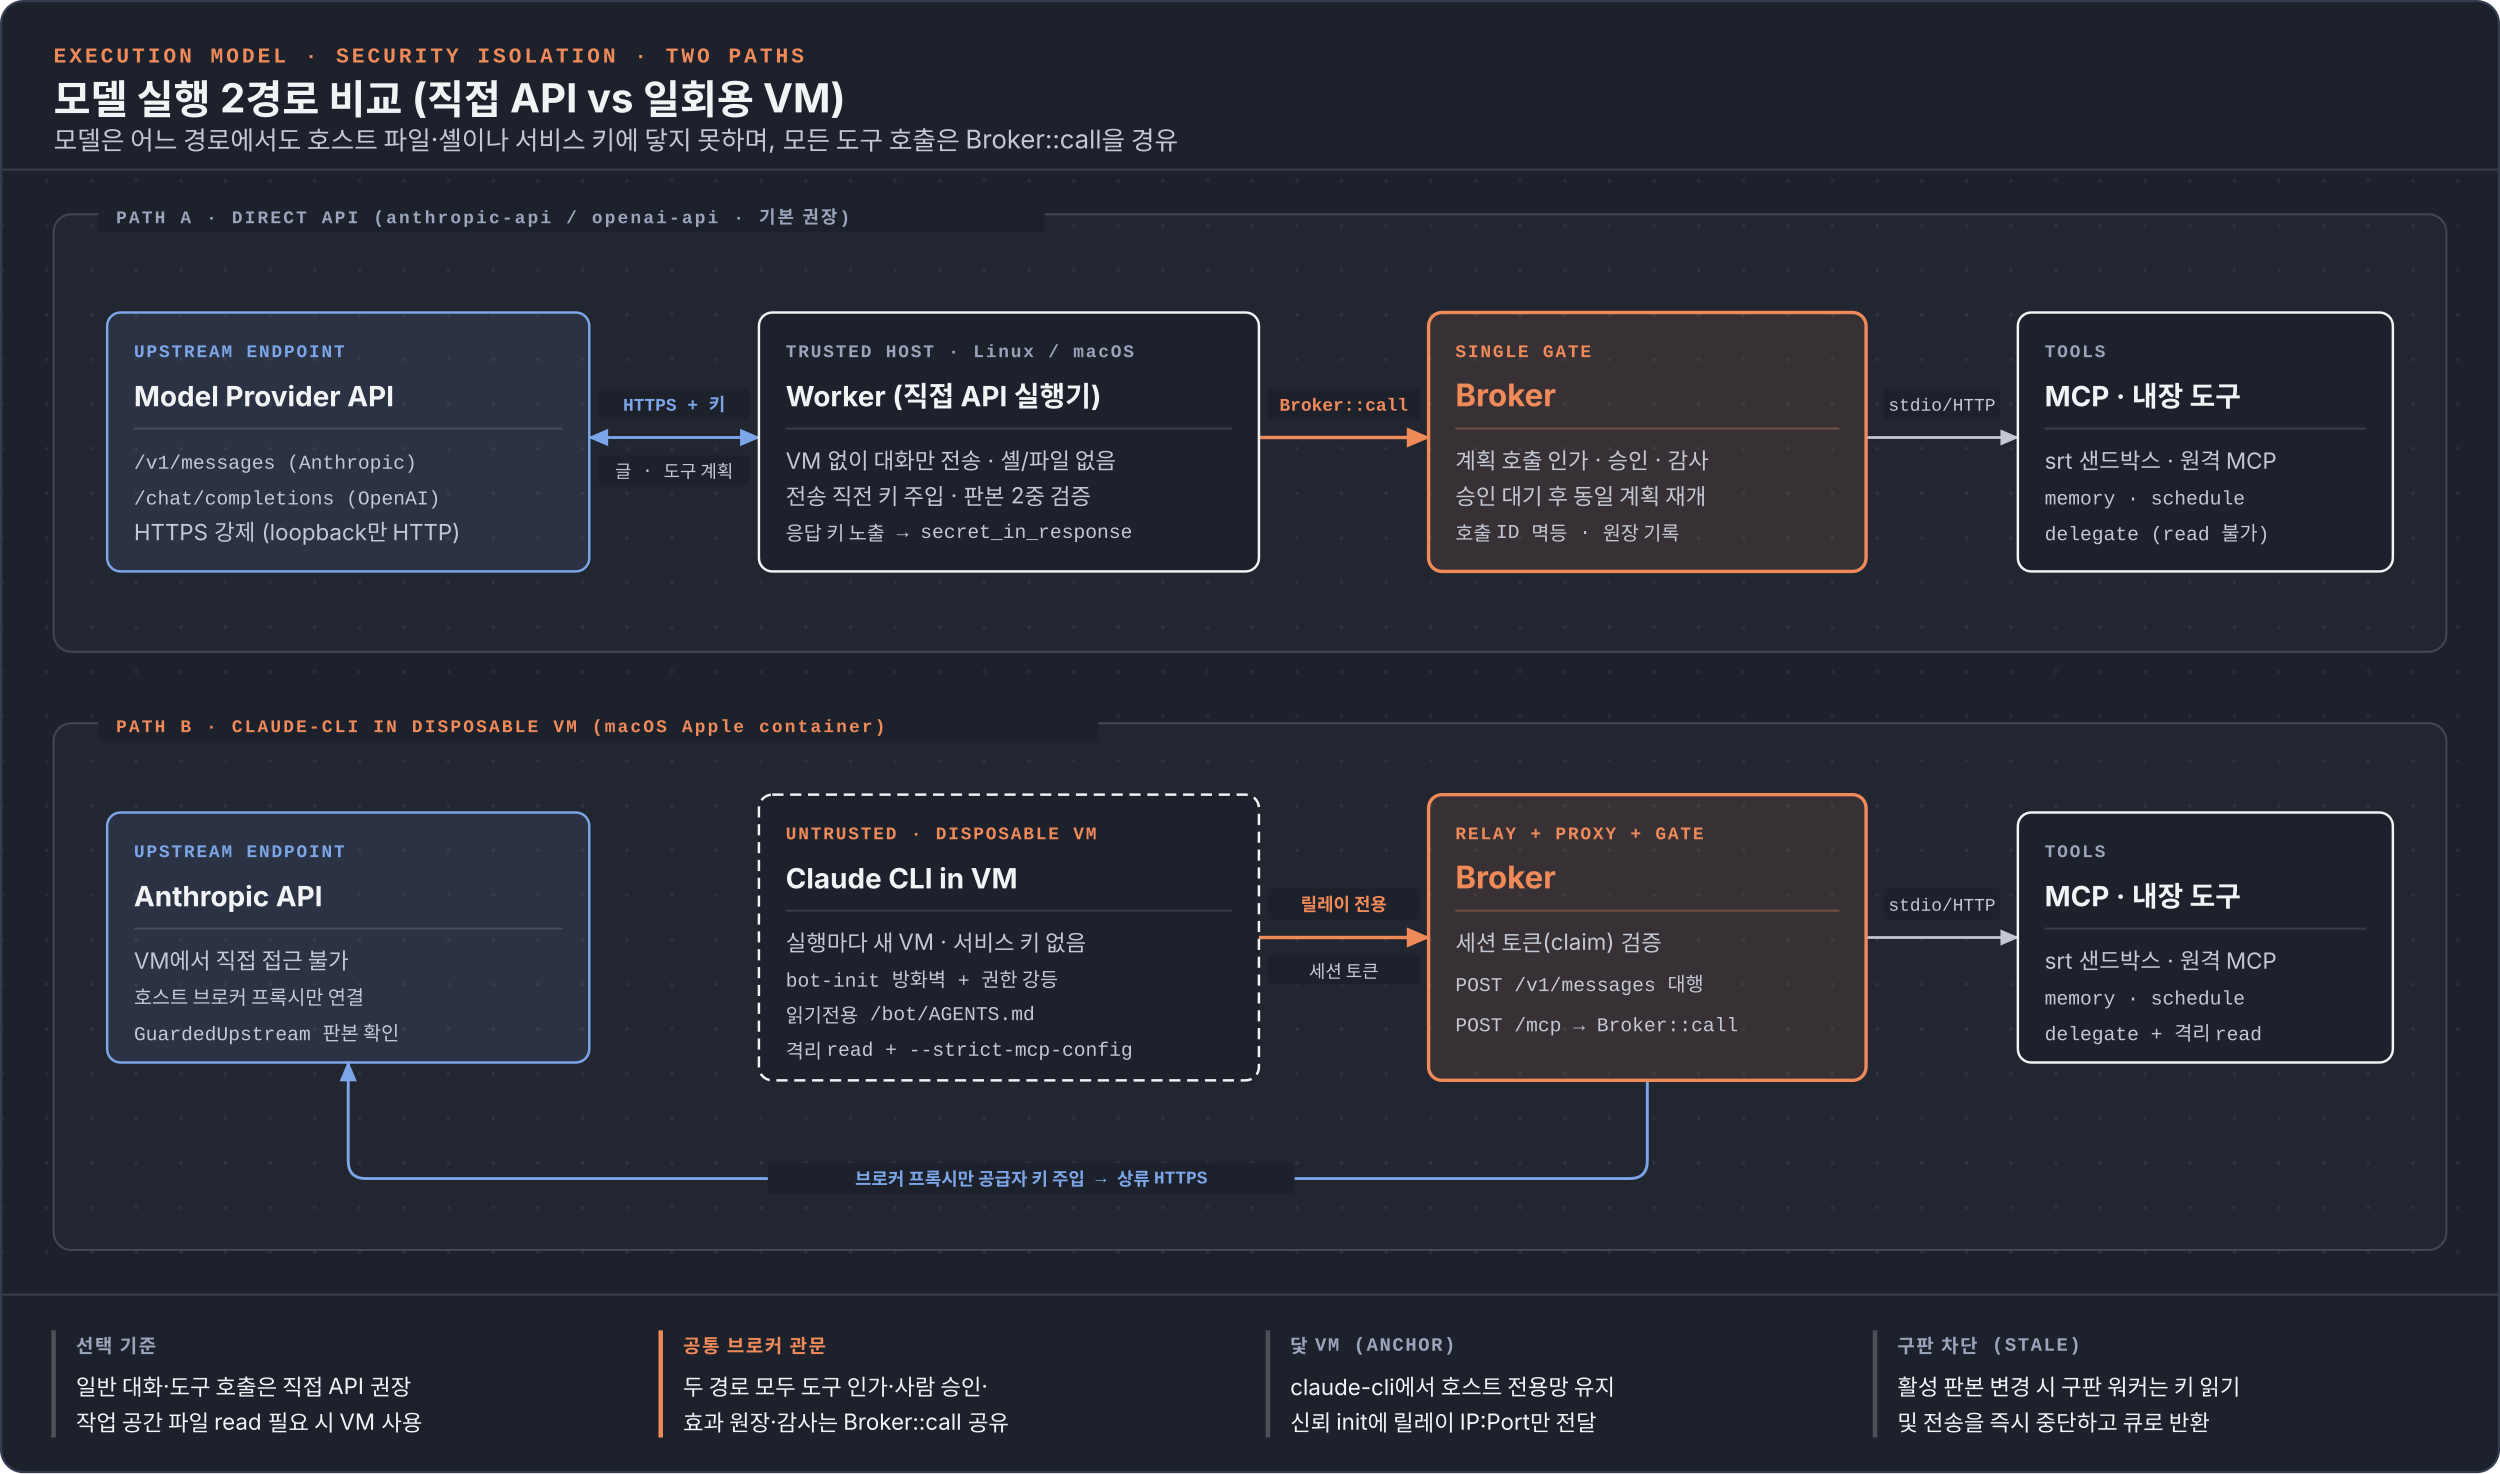
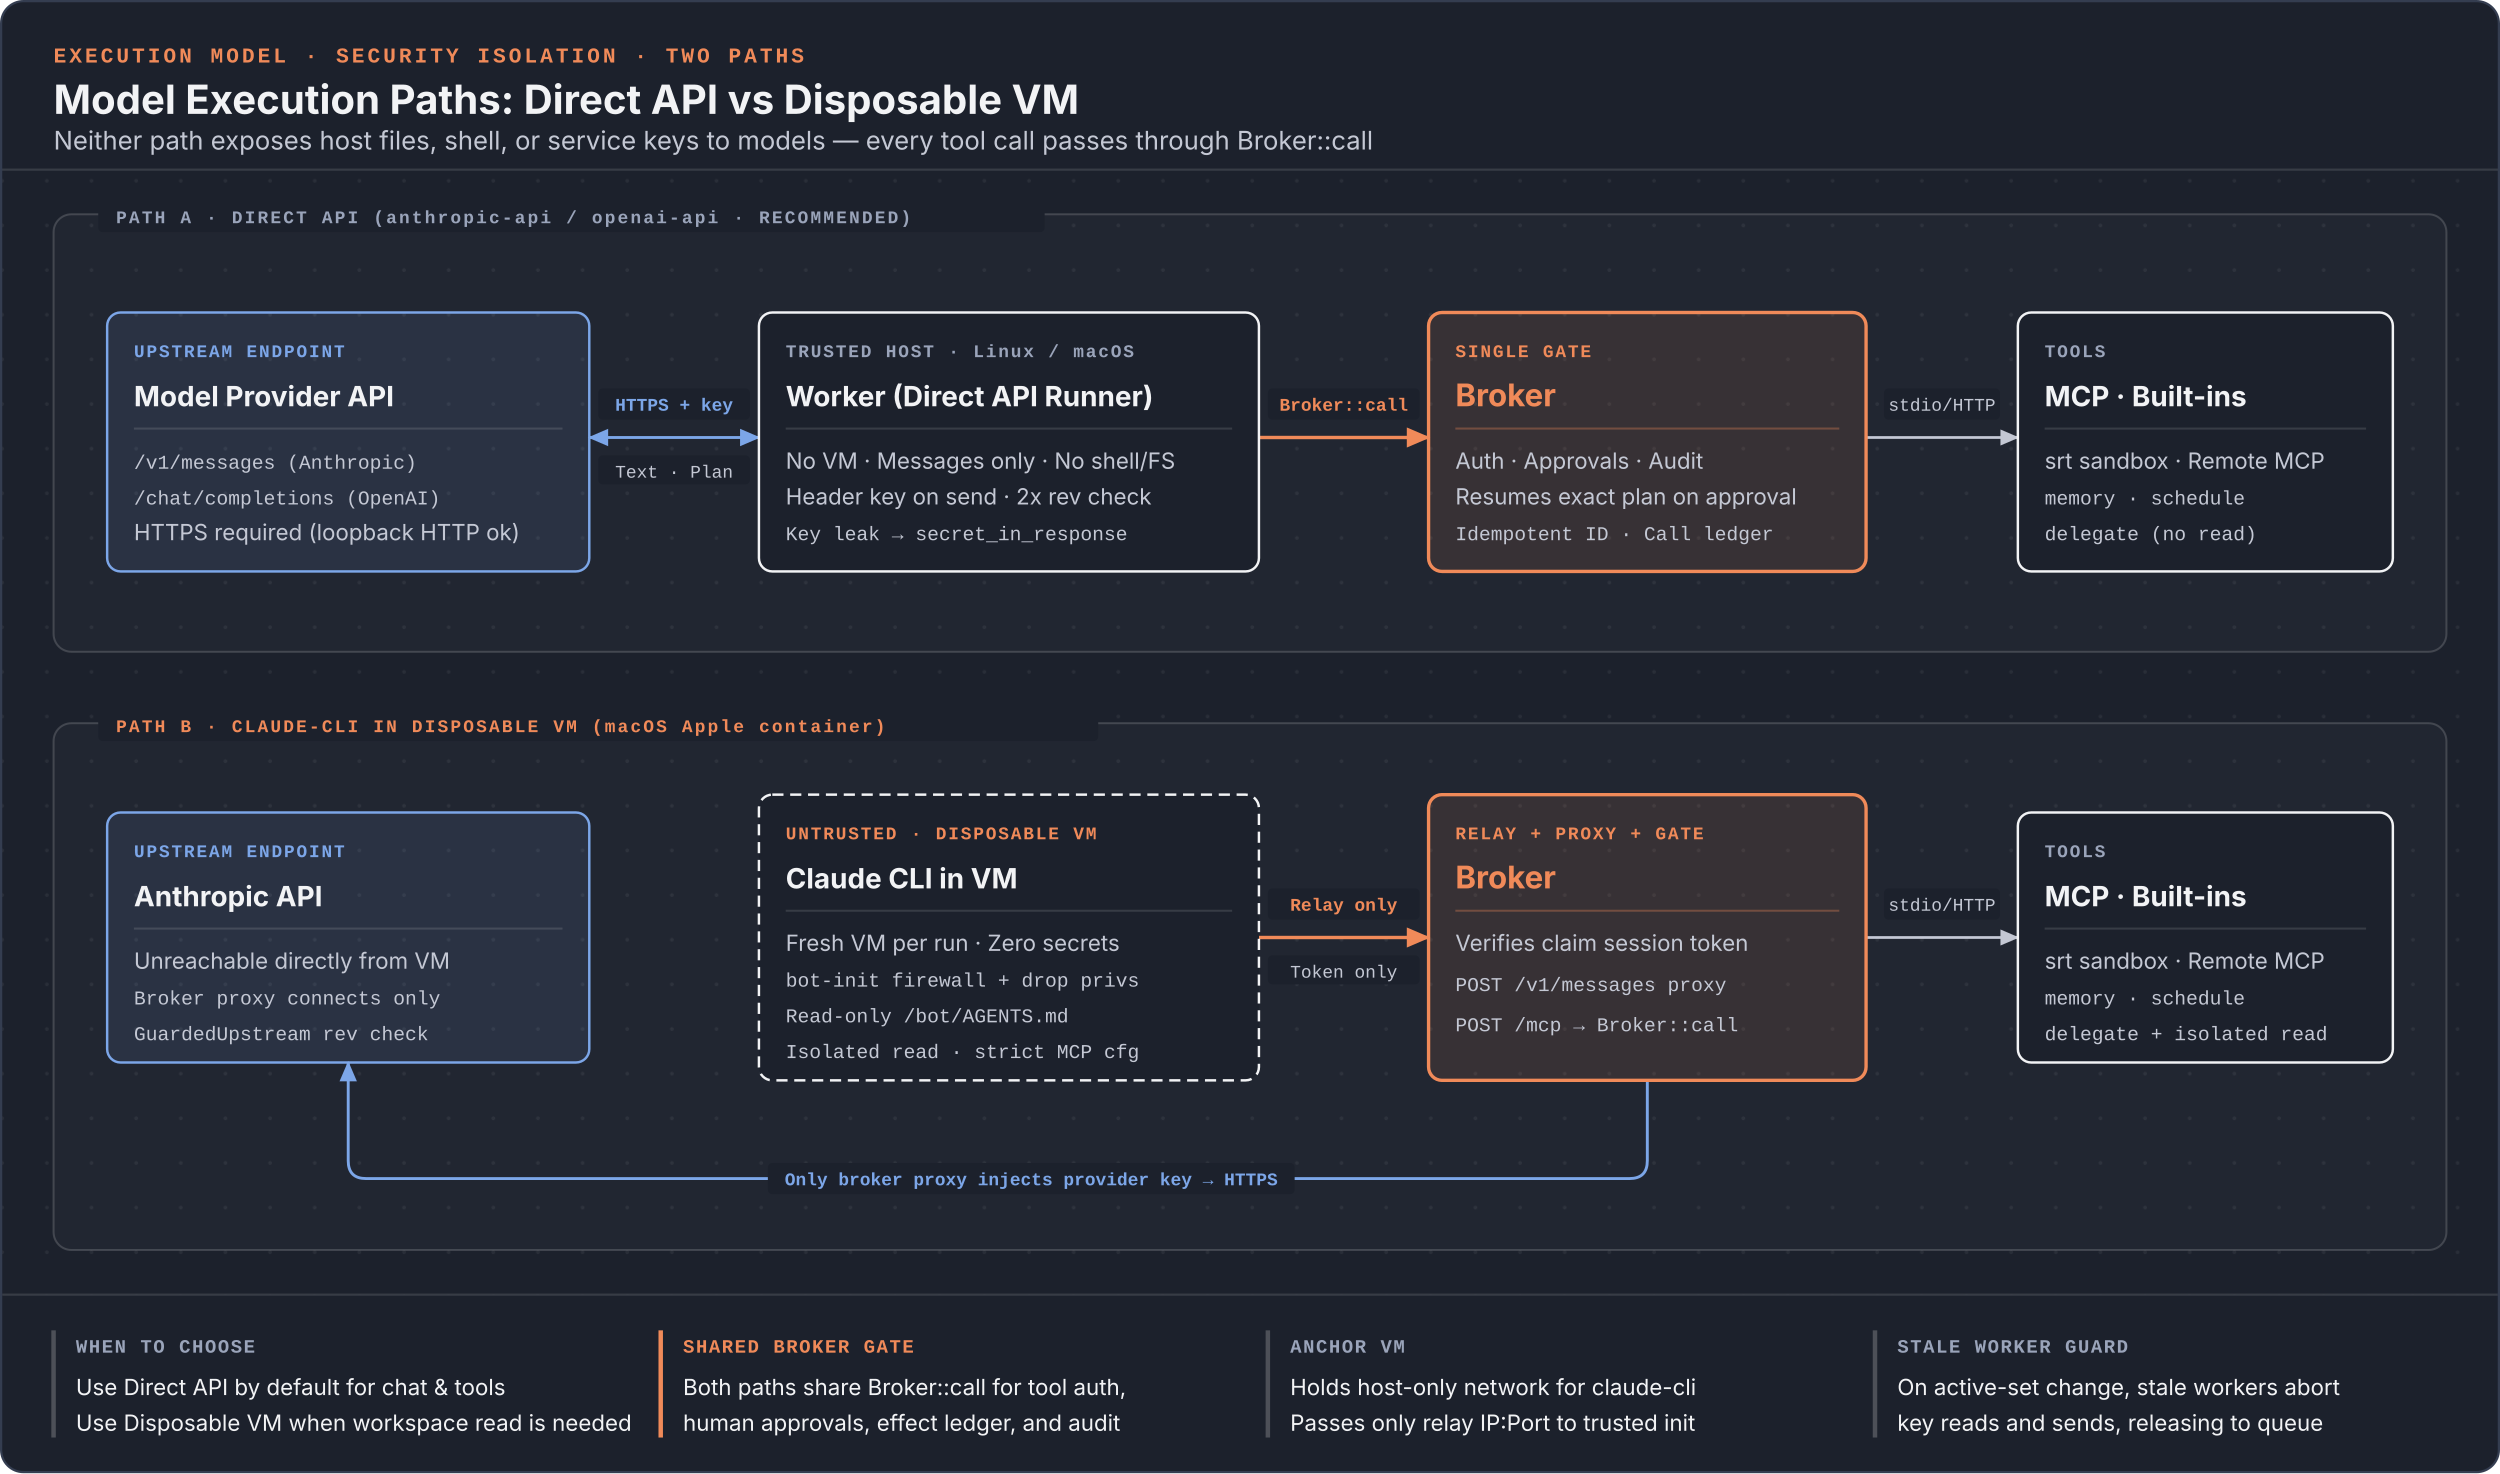
<svg xmlns="http://www.w3.org/2000/svg" viewBox="0 0 1120 660" width="1120" height="660" role="img" aria-labelledby="t-pt-d d-pt-d">
  <style>
    .bg { fill: #1c212c; }
    .frame { fill: #1c212c; stroke: #343d50; stroke-width: 1; }
    .hdr-bg { fill: #1c212c; }
    .ftr-bg { fill: #1c212c; }
    .hdr-rule { stroke: rgba(245,245,245,0.13); stroke-width: 1; }
    .dot { fill: rgba(245,245,245,0.10); }
    .zone { fill: rgba(245,245,245,0.025); stroke: rgba(245,245,245,0.17); stroke-width: 0.9; }
    .zone-dash { fill: rgba(245,245,245,0.025); stroke: #c4c8d4; stroke-width: 0.9; stroke-dasharray: 5,3; }
    .node { fill: #1c212c; stroke: #f2f3f5; stroke-width: 1.1; }
    .node-soft { fill: #1c212c; stroke: #c4c8d4; stroke-width: 1; }
    .node-dash { fill: #1c212c; stroke: #f2f3f5; stroke-width: 1.1; stroke-dasharray: 5,3; }
    .node-focal { fill: rgba(240,138,89,0.11); stroke: #f08a59; stroke-width: 1.5; }
    .node-link { fill: rgba(124,166,232,0.10); stroke: #7ca6e8; stroke-width: 1.1; }
    .div { stroke: rgba(245,245,245,0.13); stroke-width: 0.9; }
    .div-acc { stroke: rgba(240,138,89,0.32); stroke-width: 0.9; }
    .lbl-bg { fill: #1c212c; }
    .h-eye { font-family: ui-monospace, SFMono-Regular, Menlo, Monaco, Consolas, 'Liberation Mono', monospace; font-size: 9.5px; font-weight: 600; letter-spacing: 0.14em; fill: #f08a59; }
    .h-title { font-family: -apple-system, BlinkMacSystemFont, 'Apple SD Gothic Neo', 'Malgun Gothic', 'Noto Sans KR', 'Segoe UI', sans-serif; font-size: 18px; font-weight: 700; fill: #f2f3f5; }
    .h-sub { font-family: -apple-system, BlinkMacSystemFont, 'Apple SD Gothic Neo', 'Malgun Gothic', 'Noto Sans KR', 'Segoe UI', sans-serif; font-size: 11.5px; fill: #c4c8d4; }
    .eye { font-family: ui-monospace, SFMono-Regular, Menlo, Monaco, Consolas, 'Liberation Mono', monospace; font-size: 8px; font-weight: 600; letter-spacing: 0.10em; fill: #9aa4ba; }
    .eye-acc { font-family: ui-monospace, SFMono-Regular, Menlo, Monaco, Consolas, 'Liberation Mono', monospace; font-size: 8px; font-weight: 600; letter-spacing: 0.10em; fill: #f08a59; }
    .eye-lnk { font-family: ui-monospace, SFMono-Regular, Menlo, Monaco, Consolas, 'Liberation Mono', monospace; font-size: 8px; font-weight: 600; letter-spacing: 0.10em; fill: #7ca6e8; }
    .ttl { font-family: -apple-system, BlinkMacSystemFont, 'Apple SD Gothic Neo', 'Malgun Gothic', 'Noto Sans KR', 'Segoe UI', sans-serif; font-size: 13.5px; font-weight: 700; fill: #f2f3f5; }
    .ttl-sm { font-family: -apple-system, BlinkMacSystemFont, 'Apple SD Gothic Neo', 'Malgun Gothic', 'Noto Sans KR', 'Segoe UI', sans-serif; font-size: 12.5px; font-weight: 700; fill: #f2f3f5; }
    .ttl-acc { font-family: -apple-system, BlinkMacSystemFont, 'Apple SD Gothic Neo', 'Malgun Gothic', 'Noto Sans KR', 'Segoe UI', sans-serif; font-size: 14px; font-weight: 700; fill: #f08a59; }
    .sub { font-family: -apple-system, BlinkMacSystemFont, 'Apple SD Gothic Neo', 'Malgun Gothic', 'Noto Sans KR', 'Segoe UI', sans-serif; font-size: 10px; fill: #c4c8d4; }
    .mono { font-family: ui-monospace, SFMono-Regular, Menlo, Monaco, Consolas, 'Liberation Mono', monospace; font-size: 8.8px; fill: #c4c8d4; }
    .mono-ink { font-family: ui-monospace, SFMono-Regular, Menlo, Monaco, Consolas, 'Liberation Mono', monospace; font-size: 9.2px; font-weight: 500; fill: #f2f3f5; }
    .zlbl { font-family: ui-monospace, SFMono-Regular, Menlo, Monaco, Consolas, 'Liberation Mono', monospace; font-size: 8px; font-weight: 600; letter-spacing: 0.12em; fill: #9aa4ba; }
    .zlbl-acc { font-family: ui-monospace, SFMono-Regular, Menlo, Monaco, Consolas, 'Liberation Mono', monospace; font-size: 8px; font-weight: 600; letter-spacing: 0.12em; fill: #f08a59; }
    .edge { fill: none; stroke: #c4c8d4; stroke-width: 1.2; }
    .edge-dash { fill: none; stroke: #c4c8d4; stroke-width: 1; stroke-dasharray: 4,3; }
    .edge-acc { fill: none; stroke: #f08a59; stroke-width: 1.5; }
    .edge-lnk { fill: none; stroke: #7ca6e8; stroke-width: 1.3; }
    .elbl { font-family: ui-monospace, SFMono-Regular, Menlo, Monaco, Consolas, 'Liberation Mono', monospace; font-size: 8px; font-weight: 500; fill: #c4c8d4; }
    .elbl-acc { font-family: ui-monospace, SFMono-Regular, Menlo, Monaco, Consolas, 'Liberation Mono', monospace; font-size: 8px; font-weight: 600; fill: #f08a59; }
    .elbl-lnk { font-family: ui-monospace, SFMono-Regular, Menlo, Monaco, Consolas, 'Liberation Mono', monospace; font-size: 8px; font-weight: 600; fill: #7ca6e8; }
    .ar-m { fill: #c4c8d4; }
    .ar-a { fill: #f08a59; }
    .ar-l { fill: #7ca6e8; }
    .bar { stroke: rgba(191,192,192,0.30); stroke-width: 2; }
    .bar-acc { stroke: #f08a59; stroke-width: 2; }
    .fk { font-family: ui-monospace, SFMono-Regular, Menlo, Monaco, Consolas, 'Liberation Mono', monospace; font-size: 8.5px; font-weight: 600; letter-spacing: 0.08em; fill: #9aa4ba; }
    .fk-acc { font-family: ui-monospace, SFMono-Regular, Menlo, Monaco, Consolas, 'Liberation Mono', monospace; font-size: 8.5px; font-weight: 600; letter-spacing: 0.08em; fill: #f08a59; }
    .fv { font-family: -apple-system, BlinkMacSystemFont, 'Apple SD Gothic Neo', 'Malgun Gothic', 'Noto Sans KR', 'Segoe UI', sans-serif; font-size: 10px; fill: #f2f3f5; }
  </style>
  <defs>
    <clipPath id="clip-pt-d">
      <rect x="0.5" y="0.5" width="1119" height="659" rx="10" />
    </clipPath>
    <pattern id="dots-pt-d" width="20" height="20" patternUnits="userSpaceOnUse">
      <circle cx="1" cy="1" r="0.85" class="dot" />
    </pattern>
    <marker id="ar-m-pt-d" markerWidth="7" markerHeight="6" refX="6.5" refY="3" orient="auto">
      <polygon points="0 0, 7 3, 0 6" class="ar-m" />
    </marker>
    <marker id="ar-mr-pt-d" markerWidth="7" markerHeight="6" refX="0.5" refY="3" orient="auto">
      <polygon points="7 0, 0 3, 7 6" class="ar-m" />
    </marker>
    <marker id="ar-a-pt-d" markerWidth="7" markerHeight="6" refX="6.5" refY="3" orient="auto">
      <polygon points="0 0, 7 3, 0 6" class="ar-a" />
    </marker>
    <marker id="ar-ar-pt-d" markerWidth="7" markerHeight="6" refX="0.5" refY="3" orient="auto">
      <polygon points="7 0, 0 3, 7 6" class="ar-a" />
    </marker>
    <marker id="ar-l-pt-d" markerWidth="7" markerHeight="6" refX="6.5" refY="3" orient="auto">
      <polygon points="0 0, 7 3, 0 6" class="ar-l" />
    </marker>
    <marker id="ar-lr-pt-d" markerWidth="7" markerHeight="6" refX="0.5" refY="3" orient="auto">
      <polygon points="7 0, 0 3, 7 6" class="ar-l" />
    </marker>
  </defs>
  <g clip-path="url(#clip-pt-d)">
    <rect width="1120" height="660" class="bg" />
    <rect x="0" y="76" width="1120" height="504" fill="url(#dots-pt-d)" opacity="0.6" />
    <text x="24" y="28" class="h-eye">EXECUTION MODEL · SECURITY ISOLATION · TWO PATHS</text>
-     <text x="24" y="51" class="h-title">모델 실행 2경로 비교 (직접 API vs 일회용 VM)</text>
-     <text x="24" y="67" class="h-sub">모델은 어느 경로에서도 호스트 파일·셸이나 서비스 키에 닿지 못하며, 모든 도구 호출은 Broker::call을 경유</text>
+     <text x="24" y="51" class="h-title">Model Execution Paths: Direct API vs Disposable VM</text>
+     <text x="24" y="67" class="h-sub">Neither path exposes host files, shell, or service keys to models — every tool call passes through Broker::call</text>
    <line x1="0" y1="76" x2="1120" y2="76" class="hdr-rule" />
    <g transform="translate(0,68)">
      <rect x="24" y="28" width="1072" height="196" rx="8" class="zone" />
      <rect x="44" y="22" width="424" height="14" rx="2" class="lbl-bg" />
-       <text x="52" y="32" class="zlbl">PATH A · DIRECT API (anthropic-api / openai-api · 기본 권장)</text>
+       <text x="52" y="32" class="zlbl">PATH A · DIRECT API (anthropic-api / openai-api · RECOMMENDED)</text>
      <rect x="24" y="256" width="1072" height="236" rx="8" class="zone" />
      <rect x="44" y="250" width="448" height="14" rx="2" class="lbl-bg" />
      <text x="52" y="260" class="zlbl-acc">PATH B · CLAUDE-CLI IN DISPOSABLE VM (macOS Apple container)</text>
      <line x1="340" y1="128" x2="264" y2="128" class="edge-lnk" marker-start="url(#ar-lr-pt-d)" marker-end="url(#ar-l-pt-d)" />
      <line x1="564" y1="128" x2="640" y2="128" class="edge-acc" marker-end="url(#ar-a-pt-d)" />
      <line x1="836" y1="128" x2="904" y2="128" class="edge" marker-end="url(#ar-m-pt-d)" />
      <rect x="268" y="106" width="68" height="14" rx="2" class="lbl-bg" />
-       <text x="302" y="116" text-anchor="middle" class="elbl-lnk">HTTPS + 키</text>
+       <text x="302" y="116" text-anchor="middle" class="elbl-lnk">HTTPS + key</text>
      <rect x="268" y="136" width="68" height="13" rx="2" class="lbl-bg" />
-       <text x="302" y="146" text-anchor="middle" class="elbl">글 · 도구 계획</text>
+       <text x="302" y="146" text-anchor="middle" class="elbl">Text · Plan</text>
      <rect x="568" y="106" width="68" height="14" rx="2" class="lbl-bg" />
      <text x="602" y="116" text-anchor="middle" class="elbl-acc">Broker::call</text>
      <rect x="844" y="106" width="52" height="14" rx="2" class="lbl-bg" />
      <text x="870" y="116" text-anchor="middle" class="elbl">stdio/HTTP</text>
      <line x1="564" y1="352" x2="640" y2="352" class="edge-acc" marker-end="url(#ar-a-pt-d)" />
      <path d="M 738,416 V 452 Q 738,460 730,460 H 164 Q 156,460 156,452 V 408" class="edge-lnk" marker-end="url(#ar-l-pt-d)" />
      <line x1="836" y1="352" x2="904" y2="352" class="edge" marker-end="url(#ar-m-pt-d)" />
      <rect x="568" y="330" width="68" height="14" rx="2" class="lbl-bg" />
-       <text x="602" y="340" text-anchor="middle" class="elbl-acc">릴레이 전용</text>
+       <text x="602" y="340" text-anchor="middle" class="elbl-acc">Relay only</text>
      <rect x="568" y="360" width="68" height="13" rx="2" class="lbl-bg" />
-       <text x="602" y="370" text-anchor="middle" class="elbl">세션 토큰</text>
+       <text x="602" y="370" text-anchor="middle" class="elbl">Token only</text>
      <rect x="344" y="453" width="236" height="14" rx="2" class="lbl-bg" />
-       <text x="462" y="463" text-anchor="middle" class="elbl-lnk">브로커 프록시만 공급자 키 주입 → 상류 HTTPS</text>
+       <text x="462" y="463" text-anchor="middle" class="elbl-lnk">Only broker proxy injects provider key → HTTPS</text>
      <rect x="844" y="330" width="52" height="14" rx="2" class="lbl-bg" />
      <text x="870" y="340" text-anchor="middle" class="elbl">stdio/HTTP</text>
      <g id="pa-api">
        <rect x="48" y="72" width="216" height="116" rx="6" class="node-link" />
        <text x="60" y="92" class="eye-lnk">UPSTREAM ENDPOINT</text>
        <text x="60" y="114" class="ttl-sm">Model Provider API</text>
        <line x1="60" y1="124" x2="252" y2="124" class="div" />
        <text x="60" y="142" class="mono">/v1/messages (Anthropic)</text>
        <text x="60" y="158" class="mono">/chat/completions (OpenAI)</text>
-         <text x="60" y="174" class="sub">HTTPS 강제 (loopback만 HTTP)</text>
+         <text x="60" y="174" class="sub">HTTPS required (loopback HTTP ok)</text>
      </g>
      <g id="pa-worker">
        <rect x="340" y="72" width="224" height="116" rx="6" class="node" />
        <text x="352" y="92" class="eye">TRUSTED HOST · Linux / macOS</text>
-         <text x="352" y="114" class="ttl-sm">Worker (직접 API 실행기)</text>
+         <text x="352" y="114" class="ttl-sm">Worker (Direct API Runner)</text>
        <line x1="352" y1="124" x2="552" y2="124" class="div" />
-         <text x="352" y="142" class="sub">VM 없이 대화만 전송 · 셸/파일 없음</text>
-         <text x="352" y="158" class="sub">전송 직전 키 주입 · 판본 2중 검증</text>
-         <text x="352" y="174" class="mono">응답 키 노출 → secret_in_response</text>
+         <text x="352" y="142" class="sub">No VM · Messages only · No shell/FS</text>
+         <text x="352" y="158" class="sub">Header key on send · 2x rev check</text>
+         <text x="352" y="174" class="mono">Key leak → secret_in_response</text>
      </g>
      <g id="pa-broker">
        <rect x="640" y="72" width="196" height="116" rx="6" class="node-focal" />
        <text x="652" y="92" class="eye-acc">SINGLE GATE</text>
        <text x="652" y="114" class="ttl-acc">Broker</text>
        <line x1="652" y1="124" x2="824" y2="124" class="div-acc" />
-         <text x="652" y="142" class="sub">계획 호출 인가 · 승인 · 감사</text>
-         <text x="652" y="158" class="sub">승인 대기 후 동일 계획 재개</text>
-         <text x="652" y="174" class="mono">호출 ID 멱등 · 원장 기록</text>
+         <text x="652" y="142" class="sub">Auth · Approvals · Audit</text>
+         <text x="652" y="158" class="sub">Resumes exact plan on approval</text>
+         <text x="652" y="174" class="mono">Idempotent ID · Call ledger</text>
      </g>
      <g id="pa-tools">
        <rect x="904" y="72" width="168" height="116" rx="6" class="node" />
        <text x="916" y="92" class="eye">TOOLS</text>
-         <text x="916" y="114" class="ttl-sm">MCP · 내장 도구</text>
+         <text x="916" y="114" class="ttl-sm">MCP · Built-ins</text>
        <line x1="916" y1="124" x2="1060" y2="124" class="div" />
-         <text x="916" y="142" class="sub">srt 샌드박스 · 원격 MCP</text>
+         <text x="916" y="142" class="sub">srt sandbox · Remote MCP</text>
        <text x="916" y="158" class="mono">memory · schedule</text>
-         <text x="916" y="174" class="mono">delegate (read 불가)</text>
+         <text x="916" y="174" class="mono">delegate (no read)</text>
      </g>
      <g id="pb-api">
        <rect x="48" y="296" width="216" height="112" rx="6" class="node-link" />
        <text x="60" y="316" class="eye-lnk">UPSTREAM ENDPOINT</text>
        <text x="60" y="338" class="ttl-sm">Anthropic API</text>
        <line x1="60" y1="348" x2="252" y2="348" class="div" />
-         <text x="60" y="366" class="sub">VM에서 직접 접근 불가</text>
-         <text x="60" y="382" class="mono">호스트 브로커 프록시만 연결</text>
-         <text x="60" y="398" class="mono">GuardedUpstream 판본 확인</text>
+         <text x="60" y="366" class="sub">Unreachable directly from VM</text>
+         <text x="60" y="382" class="mono">Broker proxy connects only</text>
+         <text x="60" y="398" class="mono">GuardedUpstream rev check</text>
      </g>
      <g id="pb-vm">
        <rect x="340" y="288" width="224" height="128" rx="6" class="node-dash" />
        <text x="352" y="308" class="eye-acc">UNTRUSTED · DISPOSABLE VM</text>
        <text x="352" y="330" class="ttl-sm">Claude CLI in VM</text>
        <line x1="352" y1="340" x2="552" y2="340" class="div" />
-         <text x="352" y="358" class="sub">실행마다 새 VM · 서비스 키 없음</text>
-         <text x="352" y="374" class="mono">bot-init 방화벽 + 권한 강등</text>
-         <text x="352" y="390" class="mono">읽기전용 /bot/AGENTS.md</text>
-         <text x="352" y="406" class="mono">격리 read + --strict-mcp-config</text>
+         <text x="352" y="358" class="sub">Fresh VM per run · Zero secrets</text>
+         <text x="352" y="374" class="mono">bot-init firewall + drop privs</text>
+         <text x="352" y="390" class="mono">Read-only /bot/AGENTS.md</text>
+         <text x="352" y="406" class="mono">Isolated read · strict MCP cfg</text>
      </g>
      <g id="pb-broker">
        <rect x="640" y="288" width="196" height="128" rx="6" class="node-focal" />
        <text x="652" y="308" class="eye-acc">RELAY + PROXY + GATE</text>
        <text x="652" y="330" class="ttl-acc">Broker</text>
        <line x1="652" y1="340" x2="824" y2="340" class="div-acc" />
-         <text x="652" y="358" class="sub">세션 토큰(claim) 검증</text>
-         <text x="652" y="376" class="mono">POST /v1/messages 대행</text>
+         <text x="652" y="358" class="sub">Verifies claim session token</text>
+         <text x="652" y="376" class="mono">POST /v1/messages proxy</text>
        <text x="652" y="394" class="mono">POST /mcp → Broker::call</text>
      </g>
      <g id="pb-tools">
        <rect x="904" y="296" width="168" height="112" rx="6" class="node" />
        <text x="916" y="316" class="eye">TOOLS</text>
-         <text x="916" y="338" class="ttl-sm">MCP · 내장 도구</text>
+         <text x="916" y="338" class="ttl-sm">MCP · Built-ins</text>
        <line x1="916" y1="348" x2="1060" y2="348" class="div" />
-         <text x="916" y="366" class="sub">srt 샌드박스 · 원격 MCP</text>
+         <text x="916" y="366" class="sub">srt sandbox · Remote MCP</text>
        <text x="916" y="382" class="mono">memory · schedule</text>
-         <text x="916" y="398" class="mono">delegate + 격리 read</text>
+         <text x="916" y="398" class="mono">delegate + isolated read</text>
      </g>
    </g>
    <line x1="1" y1="580" x2="1119" y2="580" class="hdr-rule" />
    <line x1="24" y1="596" x2="24" y2="644" class="bar" />
-     <text x="34" y="606" class="fk">선택 기준</text>
-     <text x="34" y="625" class="fv">일반 대화·도구 호출은 직접 API 권장</text>
-     <text x="34" y="641" class="fv">작업 공간 파일 read 필요 시 VM 사용</text>
+     <text x="34" y="606" class="fk">WHEN TO CHOOSE</text>
+     <text x="34" y="625" class="fv">Use Direct API by default for chat &amp; tools</text>
+     <text x="34" y="641" class="fv">Use Disposable VM when workspace read is needed</text>
    <line x1="296" y1="596" x2="296" y2="644" class="bar-acc" />
-     <text x="306" y="606" class="fk-acc">공통 브로커 관문</text>
-     <text x="306" y="625" class="fv">두 경로 모두 도구 인가·사람 승인·</text>
-     <text x="306" y="641" class="fv">효과 원장·감사는 Broker::call 공유</text>
+     <text x="306" y="606" class="fk-acc">SHARED BROKER GATE</text>
+     <text x="306" y="625" class="fv">Both paths share Broker::call for tool auth,</text>
+     <text x="306" y="641" class="fv">human approvals, effect ledger, and audit</text>
    <line x1="568" y1="596" x2="568" y2="644" class="bar" />
-     <text x="578" y="606" class="fk">닻 VM (ANCHOR)</text>
-     <text x="578" y="625" class="fv">claude-cli에서 호스트 전용망 유지</text>
-     <text x="578" y="641" class="fv">신뢰 init에 릴레이 IP:Port만 전달</text>
+     <text x="578" y="606" class="fk">ANCHOR VM</text>
+     <text x="578" y="625" class="fv">Holds host-only network for claude-cli</text>
+     <text x="578" y="641" class="fv">Passes only relay IP:Port to trusted init</text>
    <line x1="840" y1="596" x2="840" y2="644" class="bar" />
-     <text x="850" y="606" class="fk">구판 차단 (STALE)</text>
-     <text x="850" y="625" class="fv">활성 판본 변경 시 구판 워커는 키 읽기</text>
-     <text x="850" y="641" class="fv">및 전송을 즉시 중단하고 큐로 반환</text>
+     <text x="850" y="606" class="fk">STALE WORKER GUARD</text>
+     <text x="850" y="625" class="fv">On active-set change, stale workers abort</text>
+     <text x="850" y="641" class="fv">key reads and sends, releasing to queue</text>
  </g>
  <rect x="0.5" y="0.5" width="1119" height="659" rx="10" fill="none" stroke="#343d50" stroke-width="1" />
</svg>
